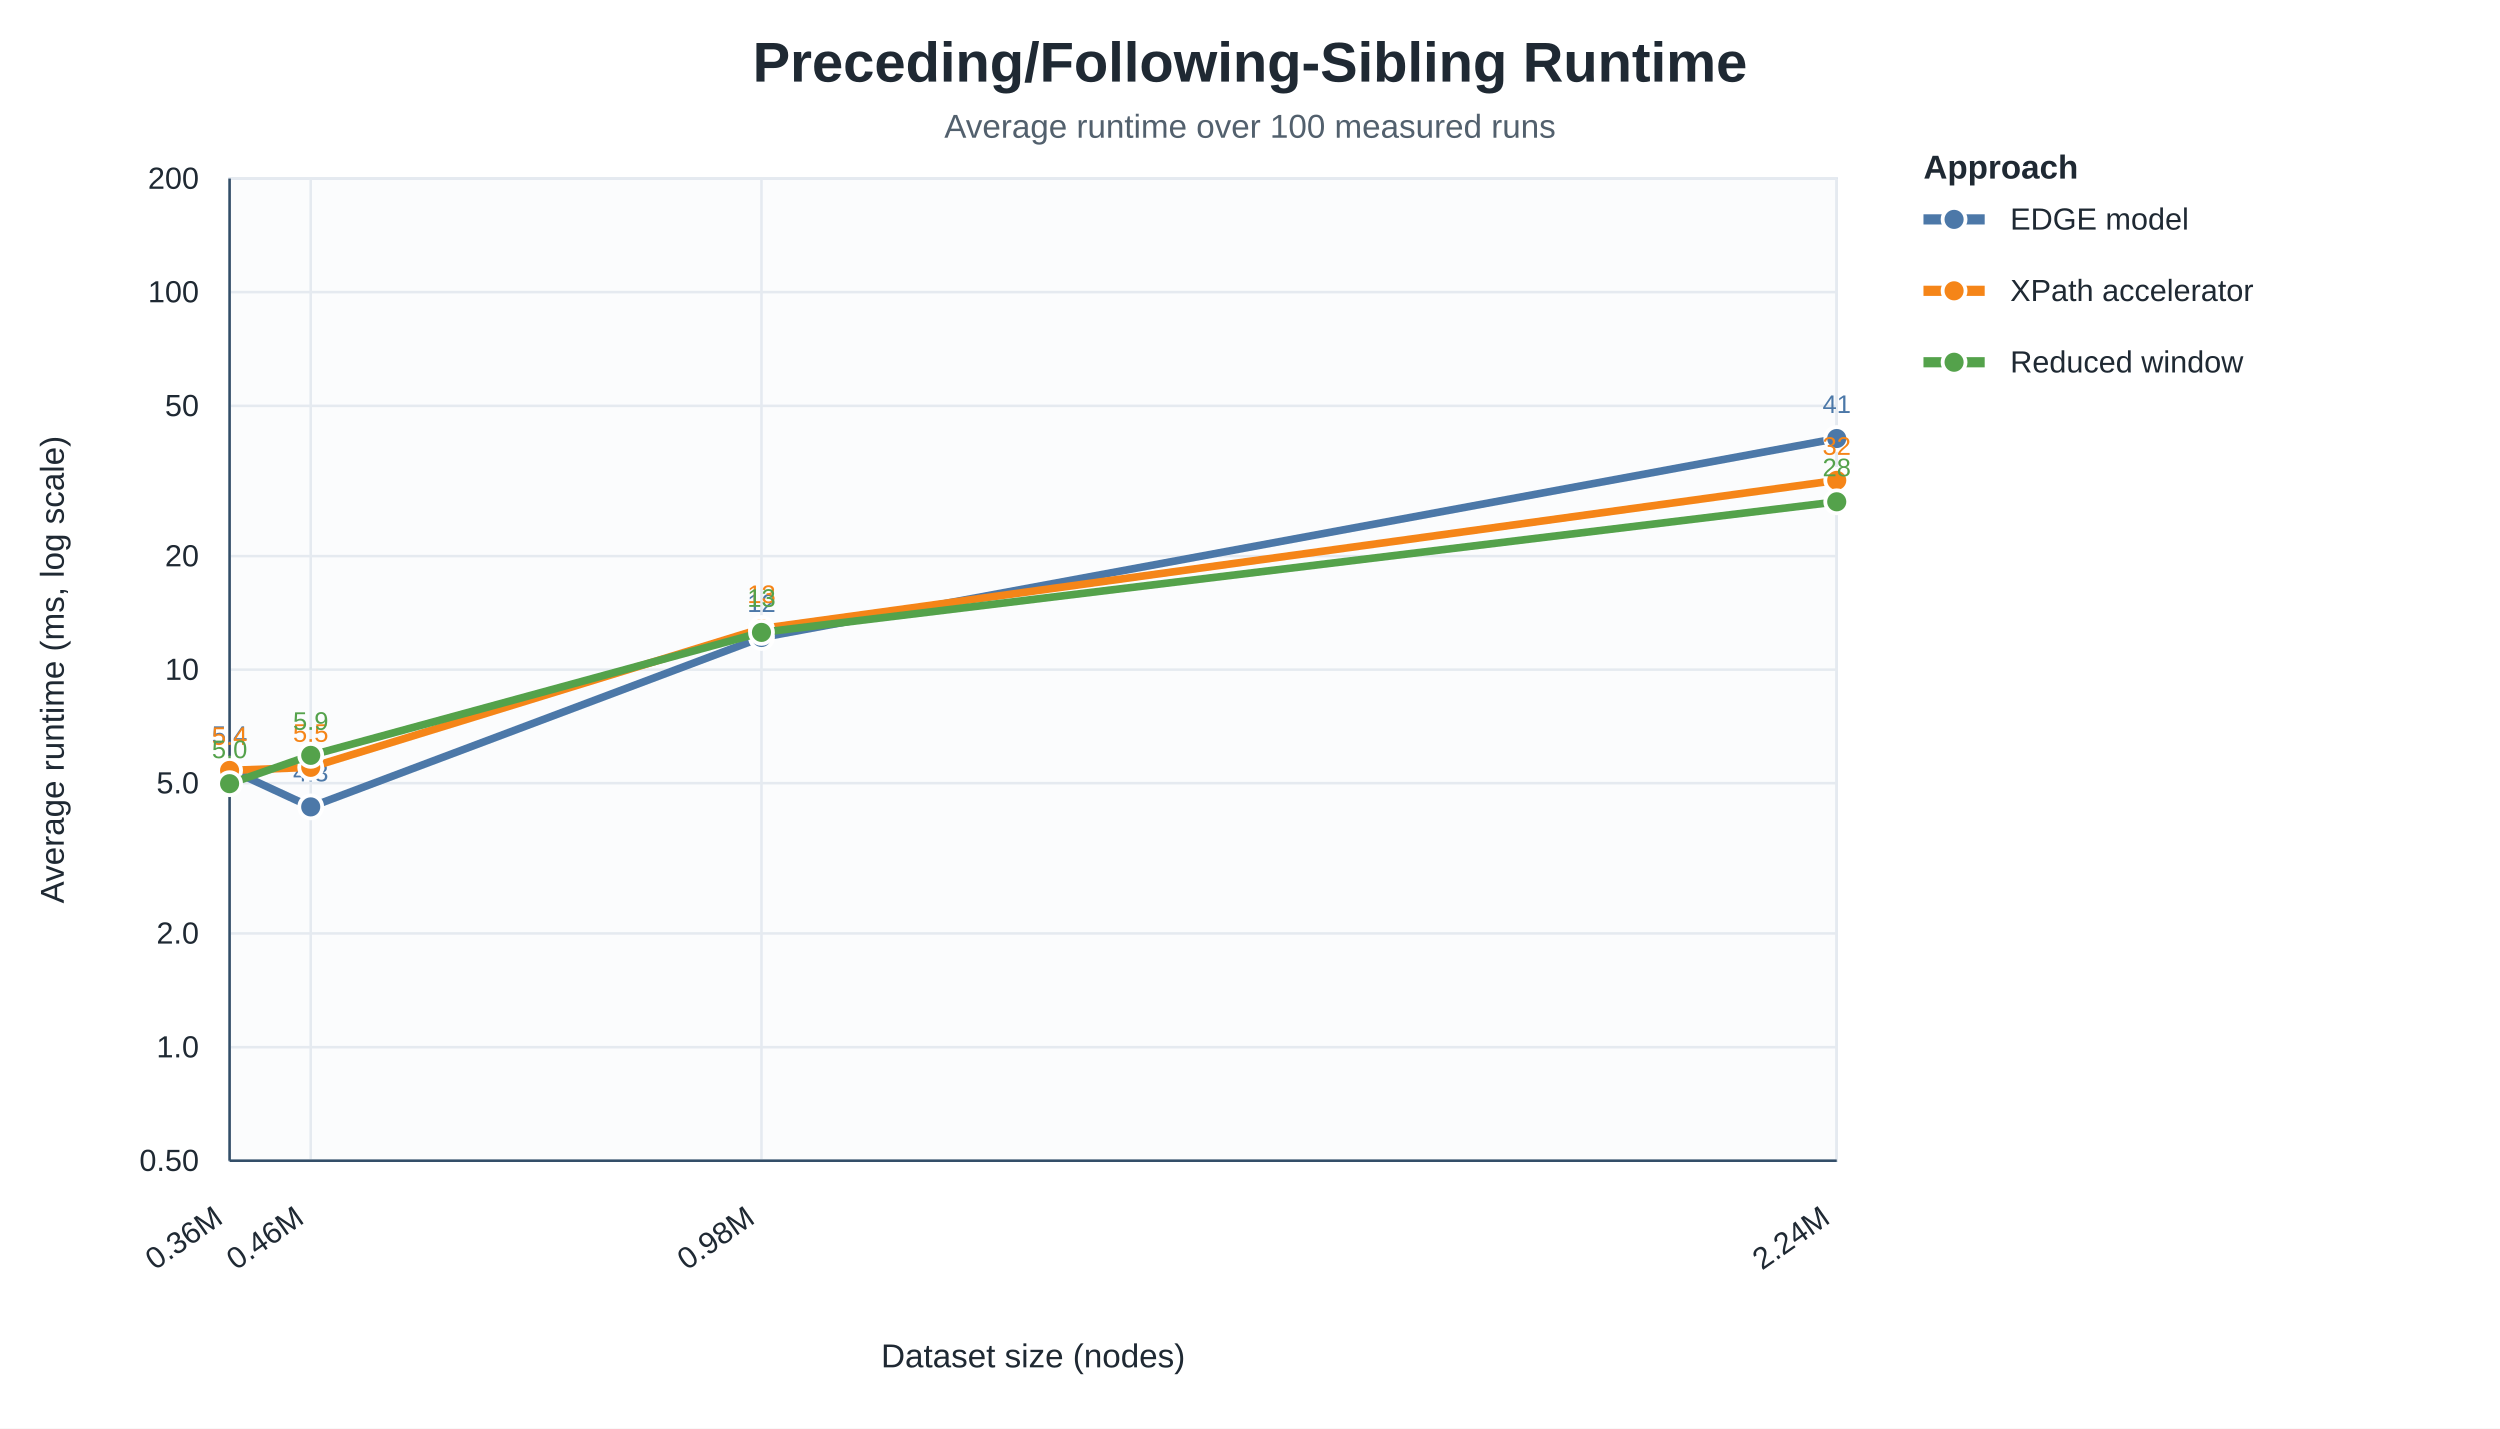
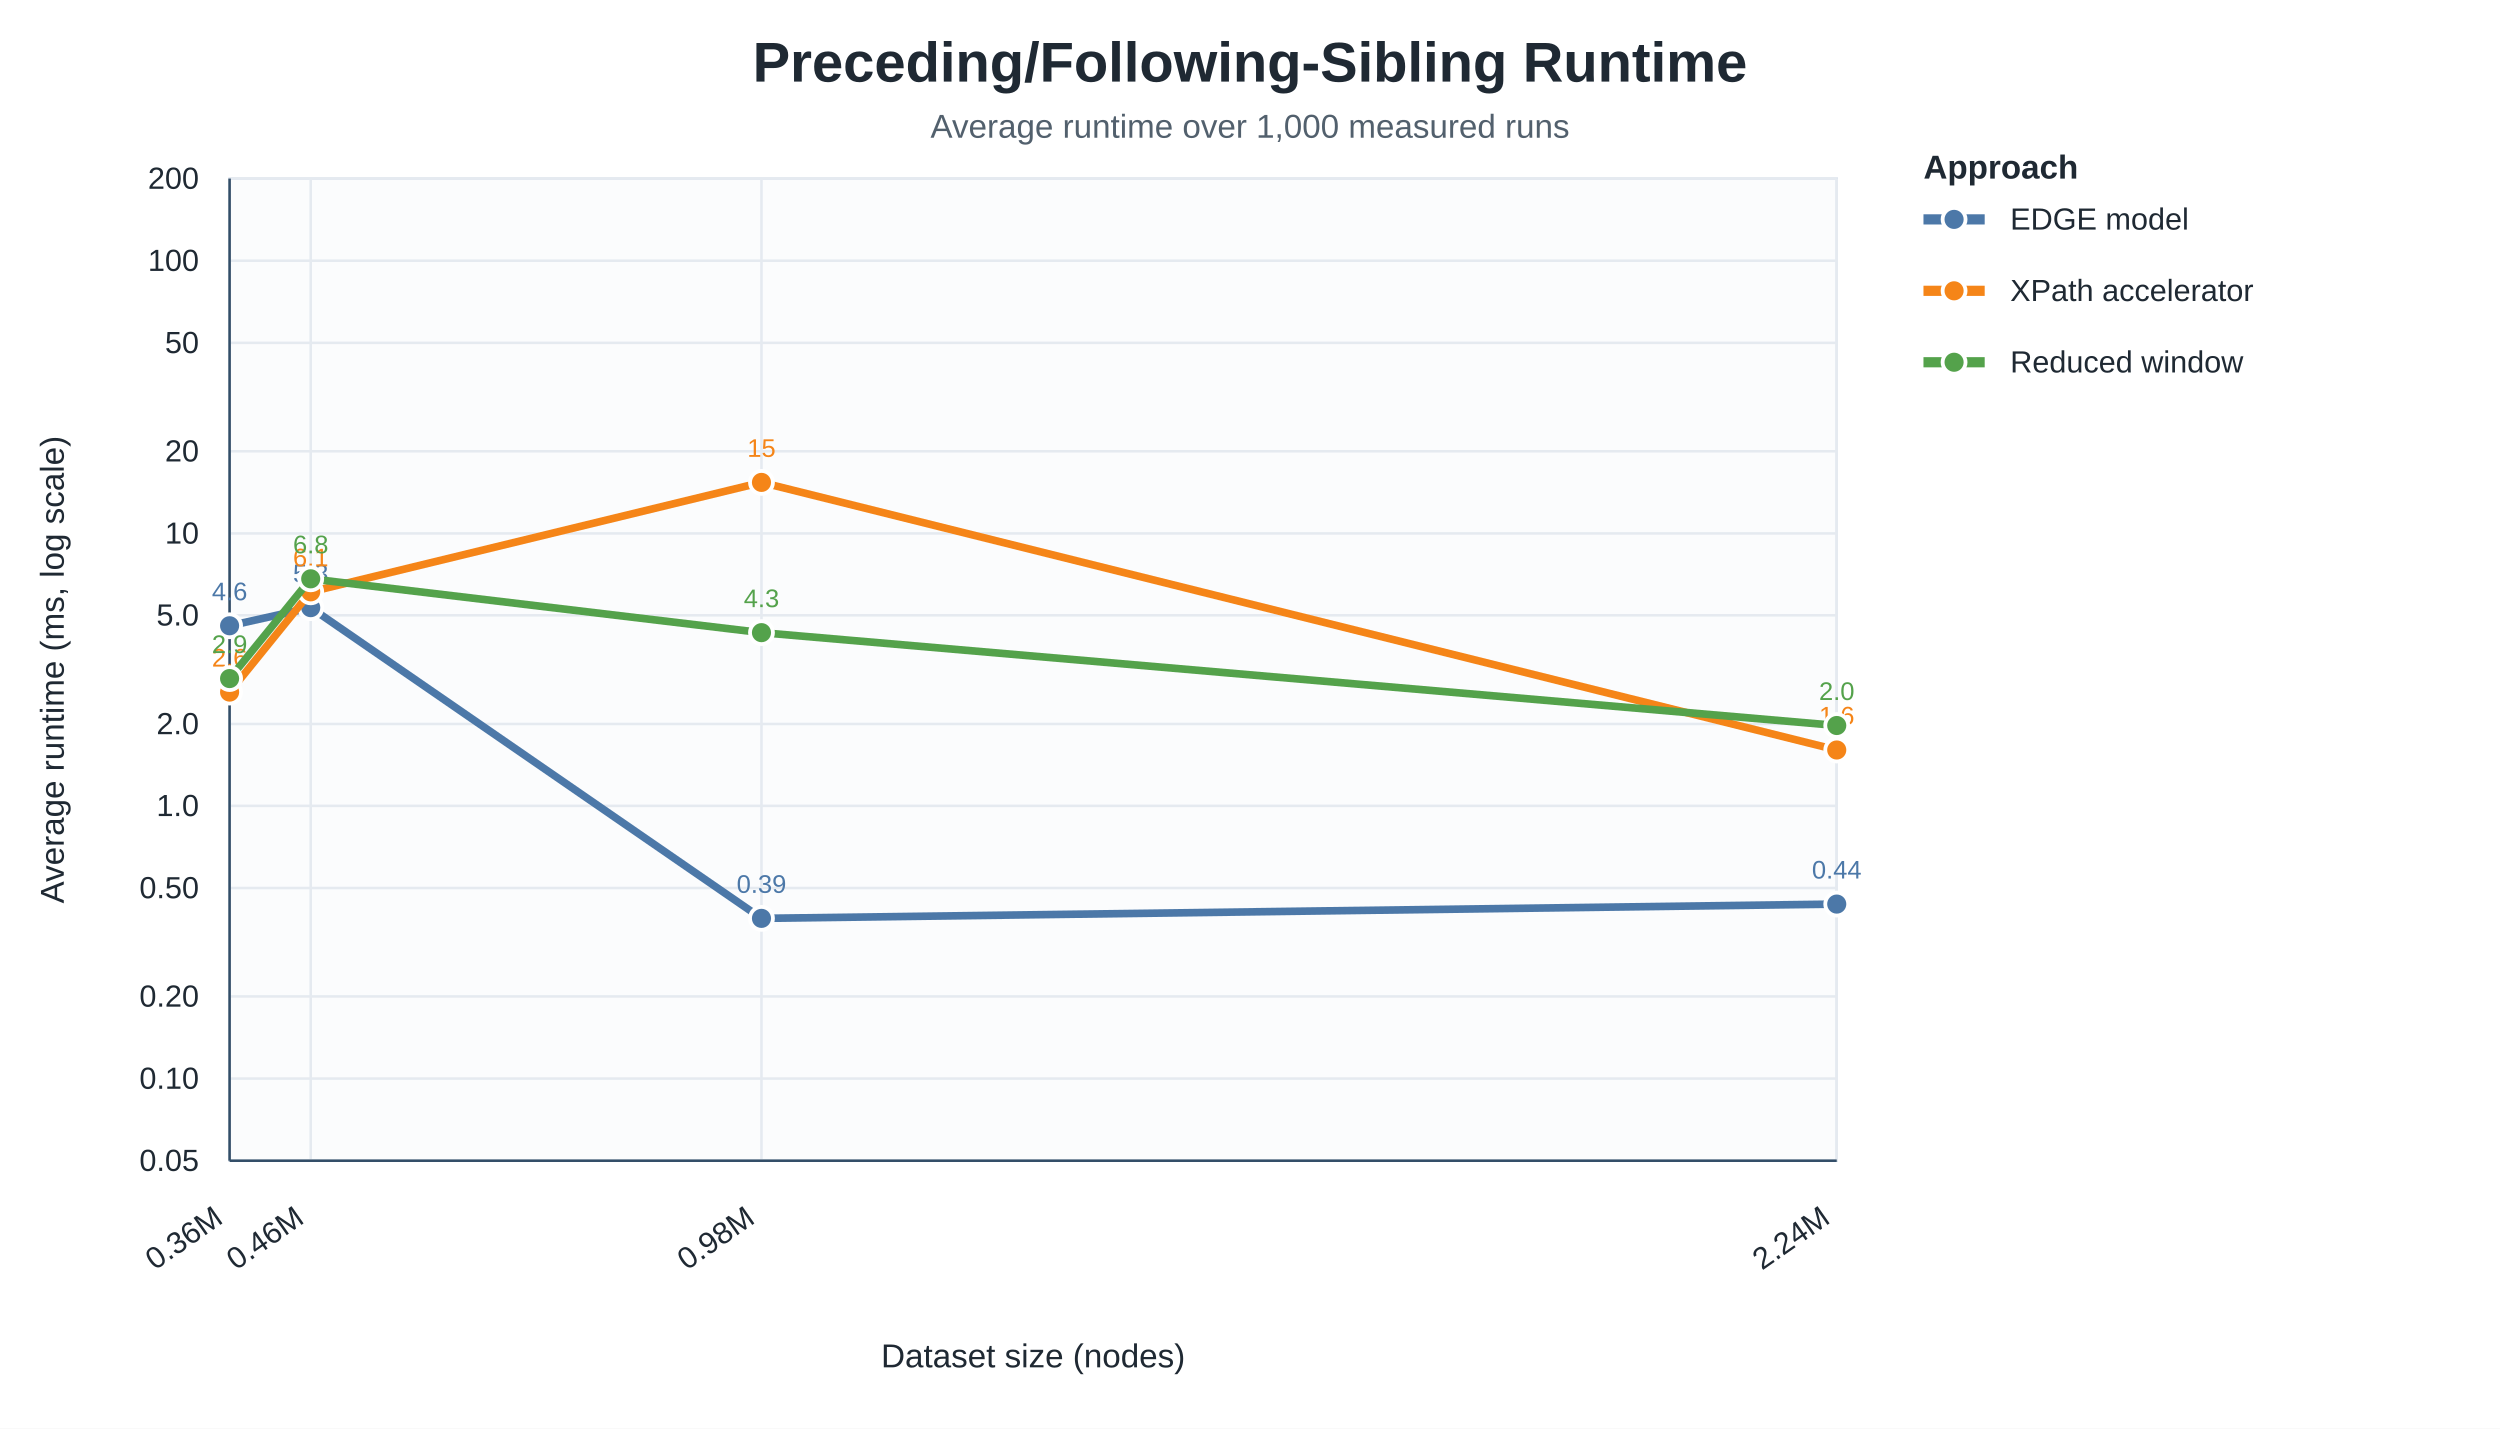
<svg xmlns="http://www.w3.org/2000/svg" width="980" height="560" viewBox="0 0 980 560">
  <rect width="100%" height="100%" fill="#FFFFFF" />
  <text x="490.0" y="32.0" font-family="Arial, sans-serif" font-size="22" font-weight="700" fill="#1F2933" text-anchor="middle">Preceding/Following-Sibling Runtime</text>
-   <text x="490.0" y="54.0" font-family="Arial, sans-serif" font-size="13" font-weight="normal" fill="#52606D" text-anchor="middle">Average runtime over 100 measured runs</text>
+   <text x="490.0" y="54.0" font-family="Arial, sans-serif" font-size="13" font-weight="normal" fill="#52606D" text-anchor="middle">Average runtime over 1,000 measured runs</text>
  <rect x="90" y="70" width="630" height="385" fill="#FBFCFD" stroke="#D9E2EC" />
  <line x1="90.0" y1="70" x2="90.0" y2="455" stroke="#E5EAF0" />
  <text x="88.0" y="479.0" font-family="Arial, sans-serif" font-size="12" font-weight="normal" fill="#1F2933" text-anchor="end" transform="rotate(-35 88.0 479)">0.36M</text>
  <line x1="121.8" y1="70" x2="121.8" y2="455" stroke="#E5EAF0" />
  <text x="119.8" y="479.0" font-family="Arial, sans-serif" font-size="12" font-weight="normal" fill="#1F2933" text-anchor="end" transform="rotate(-35 119.8145 479)">0.46M</text>
  <line x1="298.5" y1="70" x2="298.5" y2="455" stroke="#E5EAF0" />
  <text x="296.5" y="479.0" font-family="Arial, sans-serif" font-size="12" font-weight="normal" fill="#1F2933" text-anchor="end" transform="rotate(-35 296.5495 479)">0.98M</text>
  <line x1="720.0" y1="70" x2="720.0" y2="455" stroke="#E5EAF0" />
  <text x="718.0" y="479.0" font-family="Arial, sans-serif" font-size="12" font-weight="normal" fill="#1F2933" text-anchor="end" transform="rotate(-35 718.0 479)">2.24M</text>
  <line x1="90" y1="455.0" x2="720" y2="455.0" stroke="#E5EAF0" />
-   <text x="78.0" y="459.0" font-family="Arial, sans-serif" font-size="12" font-weight="normal" fill="#1F2933" text-anchor="end">0.50</text>
-   <line x1="90" y1="410.5" x2="720" y2="410.5" stroke="#E5EAF0" />
-   <text x="78.0" y="414.5" font-family="Arial, sans-serif" font-size="12" font-weight="normal" fill="#1F2933" text-anchor="end">1.0</text>
-   <line x1="90" y1="365.9" x2="720" y2="365.9" stroke="#E5EAF0" />
-   <text x="78.0" y="369.9" font-family="Arial, sans-serif" font-size="12" font-weight="normal" fill="#1F2933" text-anchor="end">2.0</text>
-   <line x1="90" y1="307.0" x2="720" y2="307.0" stroke="#E5EAF0" />
-   <text x="78.0" y="311.0" font-family="Arial, sans-serif" font-size="12" font-weight="normal" fill="#1F2933" text-anchor="end">5.0</text>
-   <line x1="90" y1="262.5" x2="720" y2="262.5" stroke="#E5EAF0" />
-   <text x="78.0" y="266.5" font-family="Arial, sans-serif" font-size="12" font-weight="normal" fill="#1F2933" text-anchor="end">10</text>
-   <line x1="90" y1="218.0" x2="720" y2="218.0" stroke="#E5EAF0" />
-   <text x="78.0" y="222.0" font-family="Arial, sans-serif" font-size="12" font-weight="normal" fill="#1F2933" text-anchor="end">20</text>
-   <line x1="90" y1="159.1" x2="720" y2="159.1" stroke="#E5EAF0" />
-   <text x="78.0" y="163.1" font-family="Arial, sans-serif" font-size="12" font-weight="normal" fill="#1F2933" text-anchor="end">50</text>
-   <line x1="90" y1="114.5" x2="720" y2="114.5" stroke="#E5EAF0" />
-   <text x="78.0" y="118.5" font-family="Arial, sans-serif" font-size="12" font-weight="normal" fill="#1F2933" text-anchor="end">100</text>
+   <text x="78.0" y="459.0" font-family="Arial, sans-serif" font-size="12" font-weight="normal" fill="#1F2933" text-anchor="end">0.05</text>
+   <line x1="90" y1="422.8" x2="720" y2="422.8" stroke="#E5EAF0" />
+   <text x="78.0" y="426.8" font-family="Arial, sans-serif" font-size="12" font-weight="normal" fill="#1F2933" text-anchor="end">0.10</text>
+   <line x1="90" y1="390.6" x2="720" y2="390.6" stroke="#E5EAF0" />
+   <text x="78.0" y="394.6" font-family="Arial, sans-serif" font-size="12" font-weight="normal" fill="#1F2933" text-anchor="end">0.20</text>
+   <line x1="90" y1="348.1" x2="720" y2="348.1" stroke="#E5EAF0" />
+   <text x="78.0" y="352.1" font-family="Arial, sans-serif" font-size="12" font-weight="normal" fill="#1F2933" text-anchor="end">0.50</text>
+   <line x1="90" y1="315.9" x2="720" y2="315.9" stroke="#E5EAF0" />
+   <text x="78.0" y="319.9" font-family="Arial, sans-serif" font-size="12" font-weight="normal" fill="#1F2933" text-anchor="end">1.0</text>
+   <line x1="90" y1="283.8" x2="720" y2="283.8" stroke="#E5EAF0" />
+   <text x="78.0" y="287.8" font-family="Arial, sans-serif" font-size="12" font-weight="normal" fill="#1F2933" text-anchor="end">2.0</text>
+   <line x1="90" y1="241.2" x2="720" y2="241.2" stroke="#E5EAF0" />
+   <text x="78.0" y="245.2" font-family="Arial, sans-serif" font-size="12" font-weight="normal" fill="#1F2933" text-anchor="end">5.0</text>
+   <line x1="90" y1="209.1" x2="720" y2="209.1" stroke="#E5EAF0" />
+   <text x="78.0" y="213.1" font-family="Arial, sans-serif" font-size="12" font-weight="normal" fill="#1F2933" text-anchor="end">10</text>
+   <line x1="90" y1="176.9" x2="720" y2="176.9" stroke="#E5EAF0" />
+   <text x="78.0" y="180.9" font-family="Arial, sans-serif" font-size="12" font-weight="normal" fill="#1F2933" text-anchor="end">20</text>
+   <line x1="90" y1="134.4" x2="720" y2="134.4" stroke="#E5EAF0" />
+   <text x="78.0" y="138.4" font-family="Arial, sans-serif" font-size="12" font-weight="normal" fill="#1F2933" text-anchor="end">50</text>
+   <line x1="90" y1="102.2" x2="720" y2="102.2" stroke="#E5EAF0" />
+   <text x="78.0" y="106.2" font-family="Arial, sans-serif" font-size="12" font-weight="normal" fill="#1F2933" text-anchor="end">100</text>
  <line x1="90" y1="70.0" x2="720" y2="70.0" stroke="#E5EAF0" />
  <text x="78.0" y="74.0" font-family="Arial, sans-serif" font-size="12" font-weight="normal" fill="#1F2933" text-anchor="end">200</text>
  <line x1="90" y1="455" x2="720" y2="455" stroke="#334E68" />
  <line x1="90" y1="70" x2="90" y2="455" stroke="#334E68" />
  <text x="405.0" y="536.0" font-family="Arial, sans-serif" font-size="13" font-weight="normal" fill="#1F2933" text-anchor="middle">Dataset size (nodes)</text>
  <text x="25.0" y="262.5" font-family="Arial, sans-serif" font-size="13" font-weight="normal" fill="#1F2933" text-anchor="middle" transform="rotate(-90 25 262.5)">Average runtime (ms, log scale)</text>
-   <polyline points="90.0,301.6 121.8,316.3 298.5,249.9 720.0,171.9" fill="none" stroke="#4C78A8" stroke-width="3" />
-   <circle cx="90.0" cy="301.6" r="4.5" fill="#4C78A8" stroke="#FFFFFF" stroke-width="1.5" />
-   <text x="90.0" y="291.6" font-family="Arial, sans-serif" font-size="10" font-weight="normal" fill="#4C78A8" text-anchor="middle">5.4</text>
-   <circle cx="121.8" cy="316.3" r="4.5" fill="#4C78A8" stroke="#FFFFFF" stroke-width="1.5" />
-   <text x="121.8" y="306.3" font-family="Arial, sans-serif" font-size="10" font-weight="normal" fill="#4C78A8" text-anchor="middle">4.3</text>
-   <circle cx="298.5" cy="249.9" r="4.5" fill="#4C78A8" stroke="#FFFFFF" stroke-width="1.5" />
-   <text x="298.5" y="239.9" font-family="Arial, sans-serif" font-size="10" font-weight="normal" fill="#4C78A8" text-anchor="middle">12</text>
-   <circle cx="720.0" cy="171.9" r="4.5" fill="#4C78A8" stroke="#FFFFFF" stroke-width="1.5" />
-   <text x="720.0" y="161.9" font-family="Arial, sans-serif" font-size="10" font-weight="normal" fill="#4C78A8" text-anchor="middle">41</text>
-   <polyline points="90.0,302.0 121.8,300.8 298.5,246.4 720.0,188.3" fill="none" stroke="#F58518" stroke-width="3" />
-   <circle cx="90.0" cy="302.0" r="4.5" fill="#F58518" stroke="#FFFFFF" stroke-width="1.5" />
-   <text x="90.0" y="292.0" font-family="Arial, sans-serif" font-size="10" font-weight="normal" fill="#F58518" text-anchor="middle">5.4</text>
-   <circle cx="121.8" cy="300.8" r="4.5" fill="#F58518" stroke="#FFFFFF" stroke-width="1.5" />
-   <text x="121.8" y="290.8" font-family="Arial, sans-serif" font-size="10" font-weight="normal" fill="#F58518" text-anchor="middle">5.5</text>
-   <circle cx="298.5" cy="246.4" r="4.5" fill="#F58518" stroke="#FFFFFF" stroke-width="1.5" />
-   <text x="298.5" y="236.4" font-family="Arial, sans-serif" font-size="10" font-weight="normal" fill="#F58518" text-anchor="middle">13</text>
-   <circle cx="720.0" cy="188.3" r="4.5" fill="#F58518" stroke="#FFFFFF" stroke-width="1.5" />
-   <text x="720.0" y="178.3" font-family="Arial, sans-serif" font-size="10" font-weight="normal" fill="#F58518" text-anchor="middle">32</text>
-   <polyline points="90.0,307.2 121.8,296.1 298.5,247.9 720.0,196.7" fill="none" stroke="#54A24B" stroke-width="3" />
-   <circle cx="90.0" cy="307.2" r="4.5" fill="#54A24B" stroke="#FFFFFF" stroke-width="1.5" />
-   <text x="90.0" y="297.2" font-family="Arial, sans-serif" font-size="10" font-weight="normal" fill="#54A24B" text-anchor="middle">5.0</text>
-   <circle cx="121.8" cy="296.1" r="4.5" fill="#54A24B" stroke="#FFFFFF" stroke-width="1.5" />
-   <text x="121.8" y="286.1" font-family="Arial, sans-serif" font-size="10" font-weight="normal" fill="#54A24B" text-anchor="middle">5.9</text>
-   <circle cx="298.5" cy="247.9" r="4.5" fill="#54A24B" stroke="#FFFFFF" stroke-width="1.5" />
-   <text x="298.5" y="237.9" font-family="Arial, sans-serif" font-size="10" font-weight="normal" fill="#54A24B" text-anchor="middle">13</text>
-   <circle cx="720.0" cy="196.7" r="4.5" fill="#54A24B" stroke="#FFFFFF" stroke-width="1.5" />
-   <text x="720.0" y="186.7" font-family="Arial, sans-serif" font-size="10" font-weight="normal" fill="#54A24B" text-anchor="middle">28</text>
+   <polyline points="90.0,245.3 121.8,238.2 298.5,360.0 720.0,354.4" fill="none" stroke="#4C78A8" stroke-width="3" />
+   <circle cx="90.0" cy="245.3" r="4.5" fill="#4C78A8" stroke="#FFFFFF" stroke-width="1.5" />
+   <text x="90.0" y="235.3" font-family="Arial, sans-serif" font-size="10" font-weight="normal" fill="#4C78A8" text-anchor="middle">4.6</text>
+   <circle cx="121.8" cy="238.2" r="4.5" fill="#4C78A8" stroke="#FFFFFF" stroke-width="1.5" />
+   <text x="121.8" y="228.2" font-family="Arial, sans-serif" font-size="10" font-weight="normal" fill="#4C78A8" text-anchor="middle">5.3</text>
+   <circle cx="298.5" cy="360.0" r="4.5" fill="#4C78A8" stroke="#FFFFFF" stroke-width="1.5" />
+   <text x="298.5" y="350.0" font-family="Arial, sans-serif" font-size="10" font-weight="normal" fill="#4C78A8" text-anchor="middle">0.39</text>
+   <circle cx="720.0" cy="354.4" r="4.5" fill="#4C78A8" stroke="#FFFFFF" stroke-width="1.5" />
+   <text x="720.0" y="344.4" font-family="Arial, sans-serif" font-size="10" font-weight="normal" fill="#4C78A8" text-anchor="middle">0.44</text>
+   <polyline points="90.0,271.3 121.8,232.0 298.5,189.1 720.0,294.0" fill="none" stroke="#F58518" stroke-width="3" />
+   <circle cx="90.0" cy="271.3" r="4.5" fill="#F58518" stroke="#FFFFFF" stroke-width="1.5" />
+   <text x="90.0" y="261.3" font-family="Arial, sans-serif" font-size="10" font-weight="normal" fill="#F58518" text-anchor="middle">2.6</text>
+   <circle cx="121.8" cy="232.0" r="4.5" fill="#F58518" stroke="#FFFFFF" stroke-width="1.5" />
+   <text x="121.8" y="222.0" font-family="Arial, sans-serif" font-size="10" font-weight="normal" fill="#F58518" text-anchor="middle">6.1</text>
+   <circle cx="298.5" cy="189.1" r="4.5" fill="#F58518" stroke="#FFFFFF" stroke-width="1.5" />
+   <text x="298.5" y="179.1" font-family="Arial, sans-serif" font-size="10" font-weight="normal" fill="#F58518" text-anchor="middle">15</text>
+   <circle cx="720.0" cy="294.0" r="4.5" fill="#F58518" stroke="#FFFFFF" stroke-width="1.5" />
+   <text x="720.0" y="284.0" font-family="Arial, sans-serif" font-size="10" font-weight="normal" fill="#F58518" text-anchor="middle">1.6</text>
+   <polyline points="90.0,266.0 121.8,226.9 298.5,248.0 720.0,284.4" fill="none" stroke="#54A24B" stroke-width="3" />
+   <circle cx="90.0" cy="266.0" r="4.5" fill="#54A24B" stroke="#FFFFFF" stroke-width="1.5" />
+   <text x="90.0" y="256.0" font-family="Arial, sans-serif" font-size="10" font-weight="normal" fill="#54A24B" text-anchor="middle">2.9</text>
+   <circle cx="121.8" cy="226.9" r="4.5" fill="#54A24B" stroke="#FFFFFF" stroke-width="1.5" />
+   <text x="121.8" y="216.9" font-family="Arial, sans-serif" font-size="10" font-weight="normal" fill="#54A24B" text-anchor="middle">6.8</text>
+   <circle cx="298.5" cy="248.0" r="4.5" fill="#54A24B" stroke="#FFFFFF" stroke-width="1.5" />
+   <text x="298.5" y="238.0" font-family="Arial, sans-serif" font-size="10" font-weight="normal" fill="#54A24B" text-anchor="middle">4.3</text>
+   <circle cx="720.0" cy="284.4" r="4.5" fill="#54A24B" stroke="#FFFFFF" stroke-width="1.5" />
+   <text x="720.0" y="274.4" font-family="Arial, sans-serif" font-size="10" font-weight="normal" fill="#54A24B" text-anchor="middle">2.0</text>
  <text x="754.0" y="70.0" font-family="Arial, sans-serif" font-size="13" font-weight="700" fill="#1F2933" text-anchor="start">Approach</text>
  <line x1="754" y1="86" x2="778" y2="86" stroke="#4C78A8" stroke-width="4" />
  <circle cx="766" cy="86" r="4.5" fill="#4C78A8" stroke="#FFFFFF" stroke-width="1.5" />
  <text x="788.0" y="90.0" font-family="Arial, sans-serif" font-size="12" font-weight="normal" fill="#1F2933" text-anchor="start">EDGE model</text>
  <line x1="754" y1="114" x2="778" y2="114" stroke="#F58518" stroke-width="4" />
  <circle cx="766" cy="114" r="4.5" fill="#F58518" stroke="#FFFFFF" stroke-width="1.5" />
  <text x="788.0" y="118.0" font-family="Arial, sans-serif" font-size="12" font-weight="normal" fill="#1F2933" text-anchor="start">XPath accelerator</text>
  <line x1="754" y1="142" x2="778" y2="142" stroke="#54A24B" stroke-width="4" />
  <circle cx="766" cy="142" r="4.5" fill="#54A24B" stroke="#FFFFFF" stroke-width="1.5" />
  <text x="788.0" y="146.0" font-family="Arial, sans-serif" font-size="12" font-weight="normal" fill="#1F2933" text-anchor="start">Reduced window</text>
</svg>
